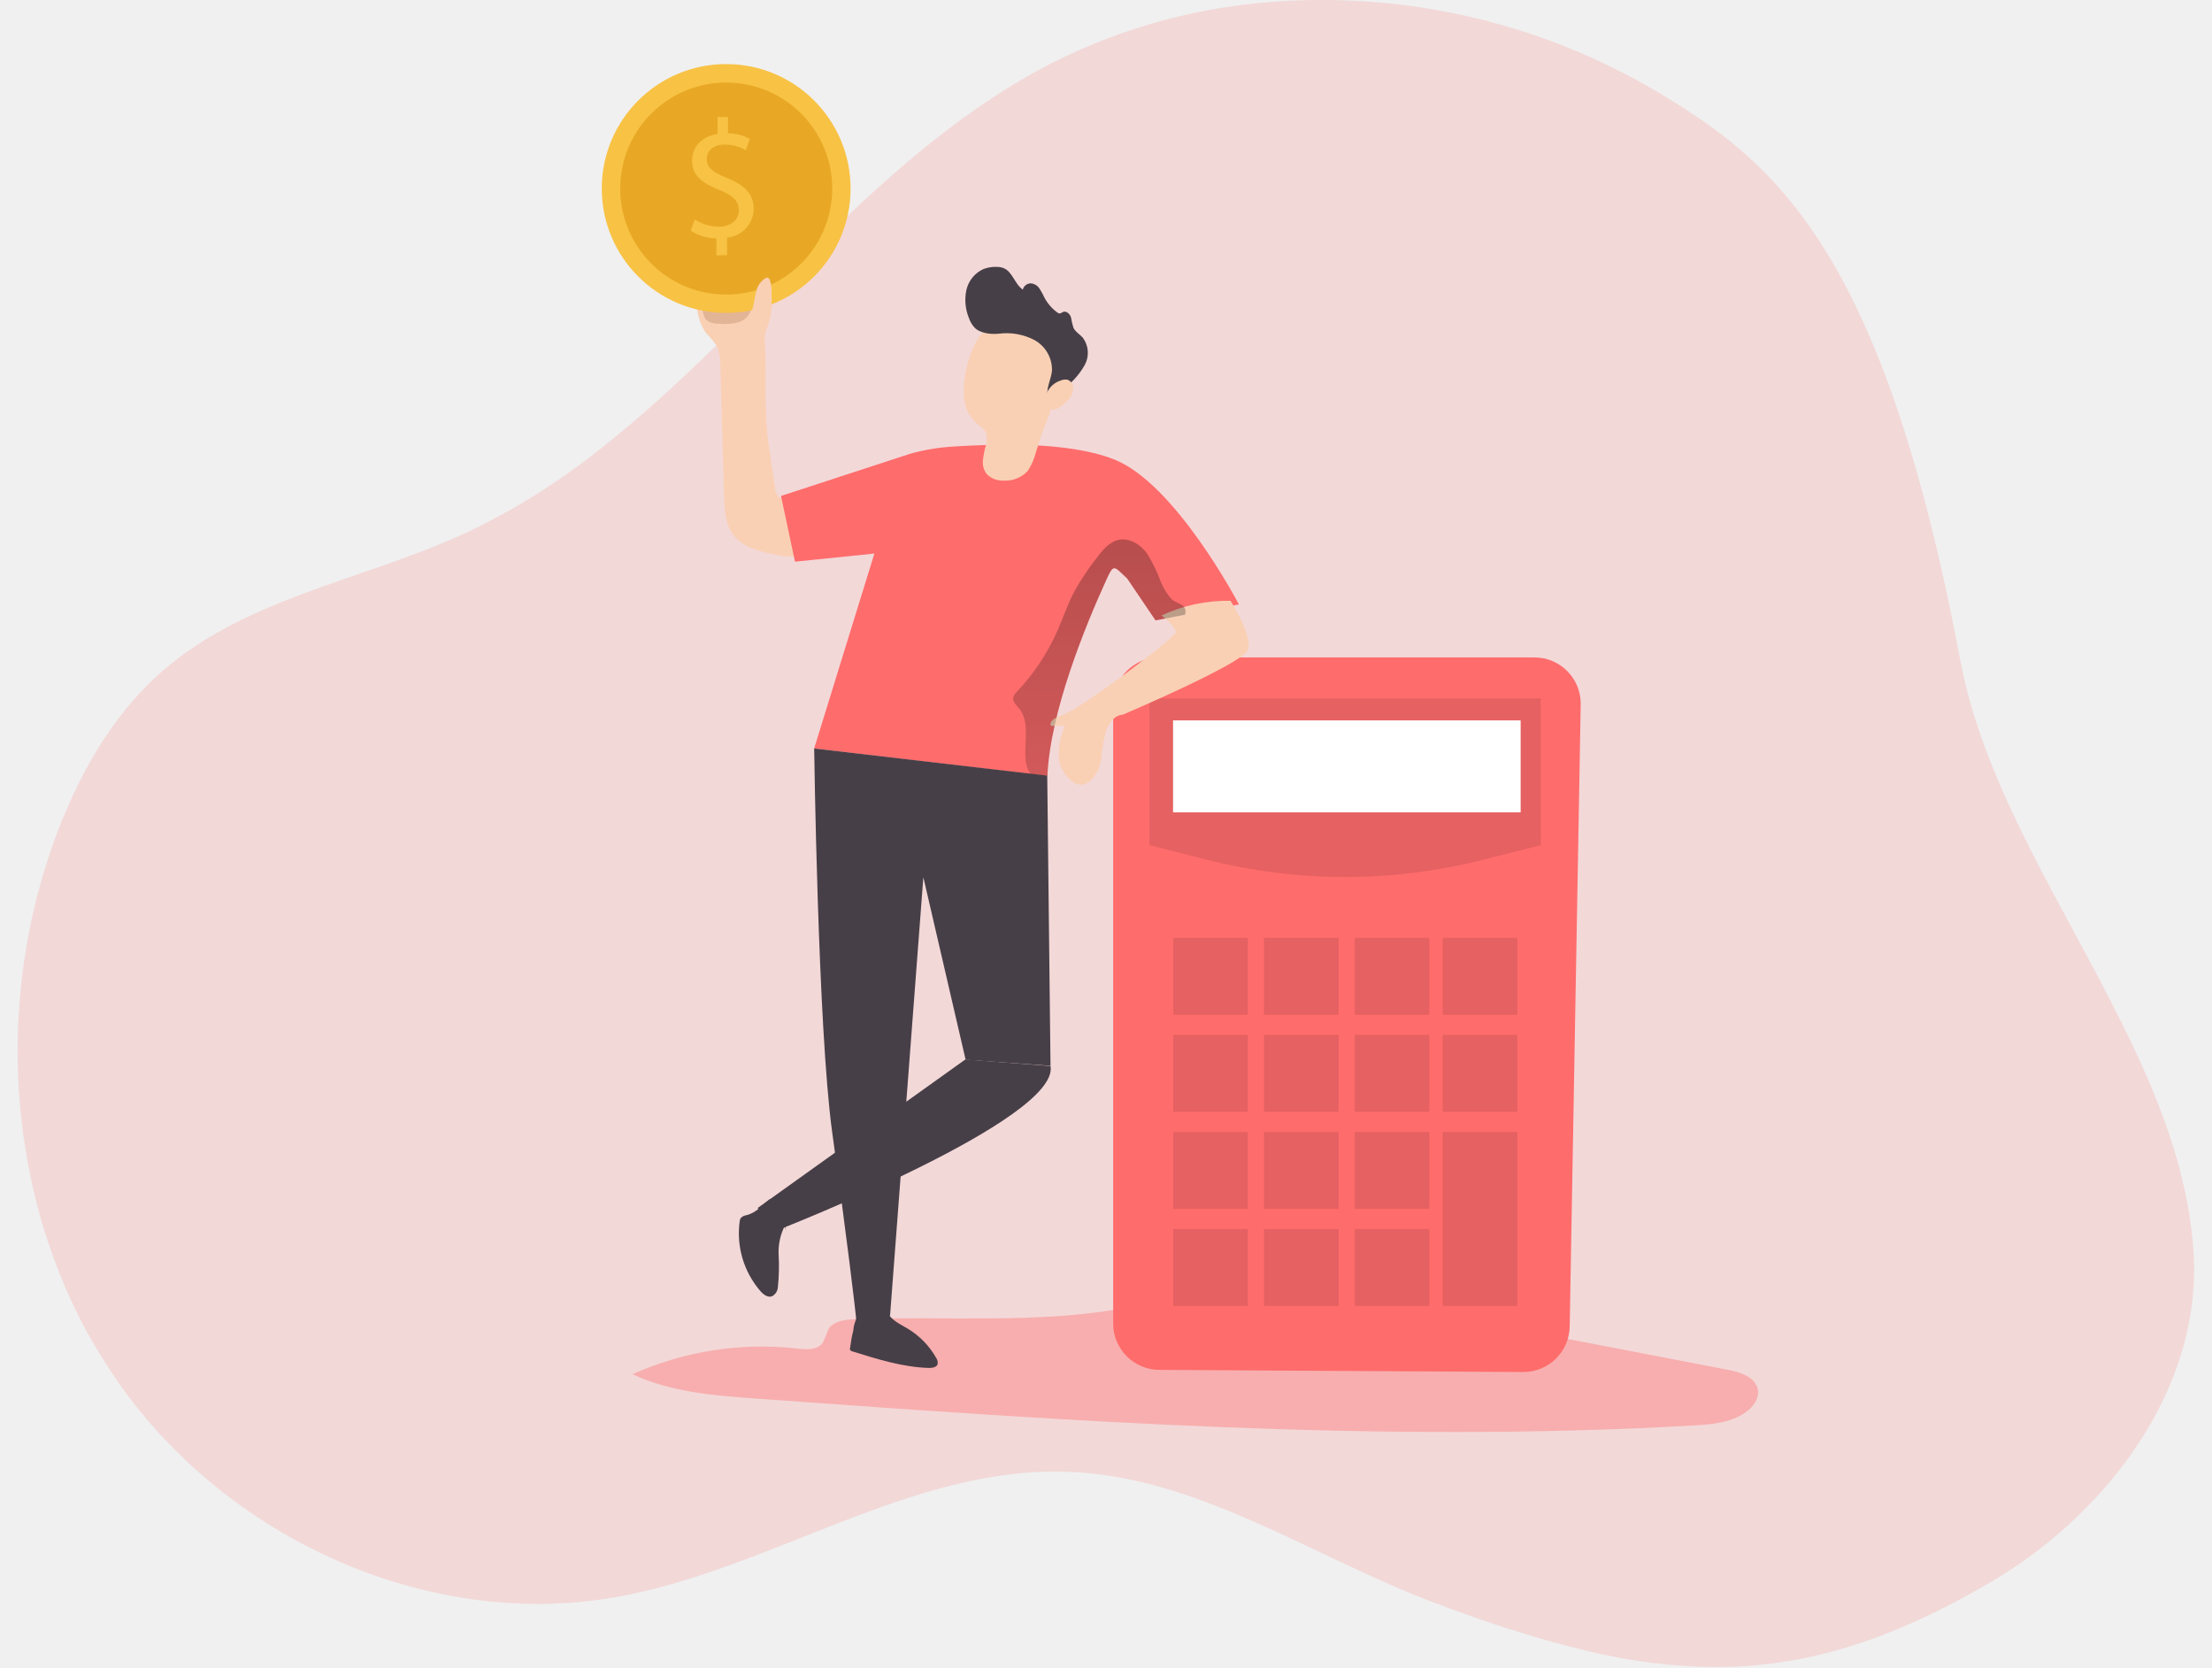
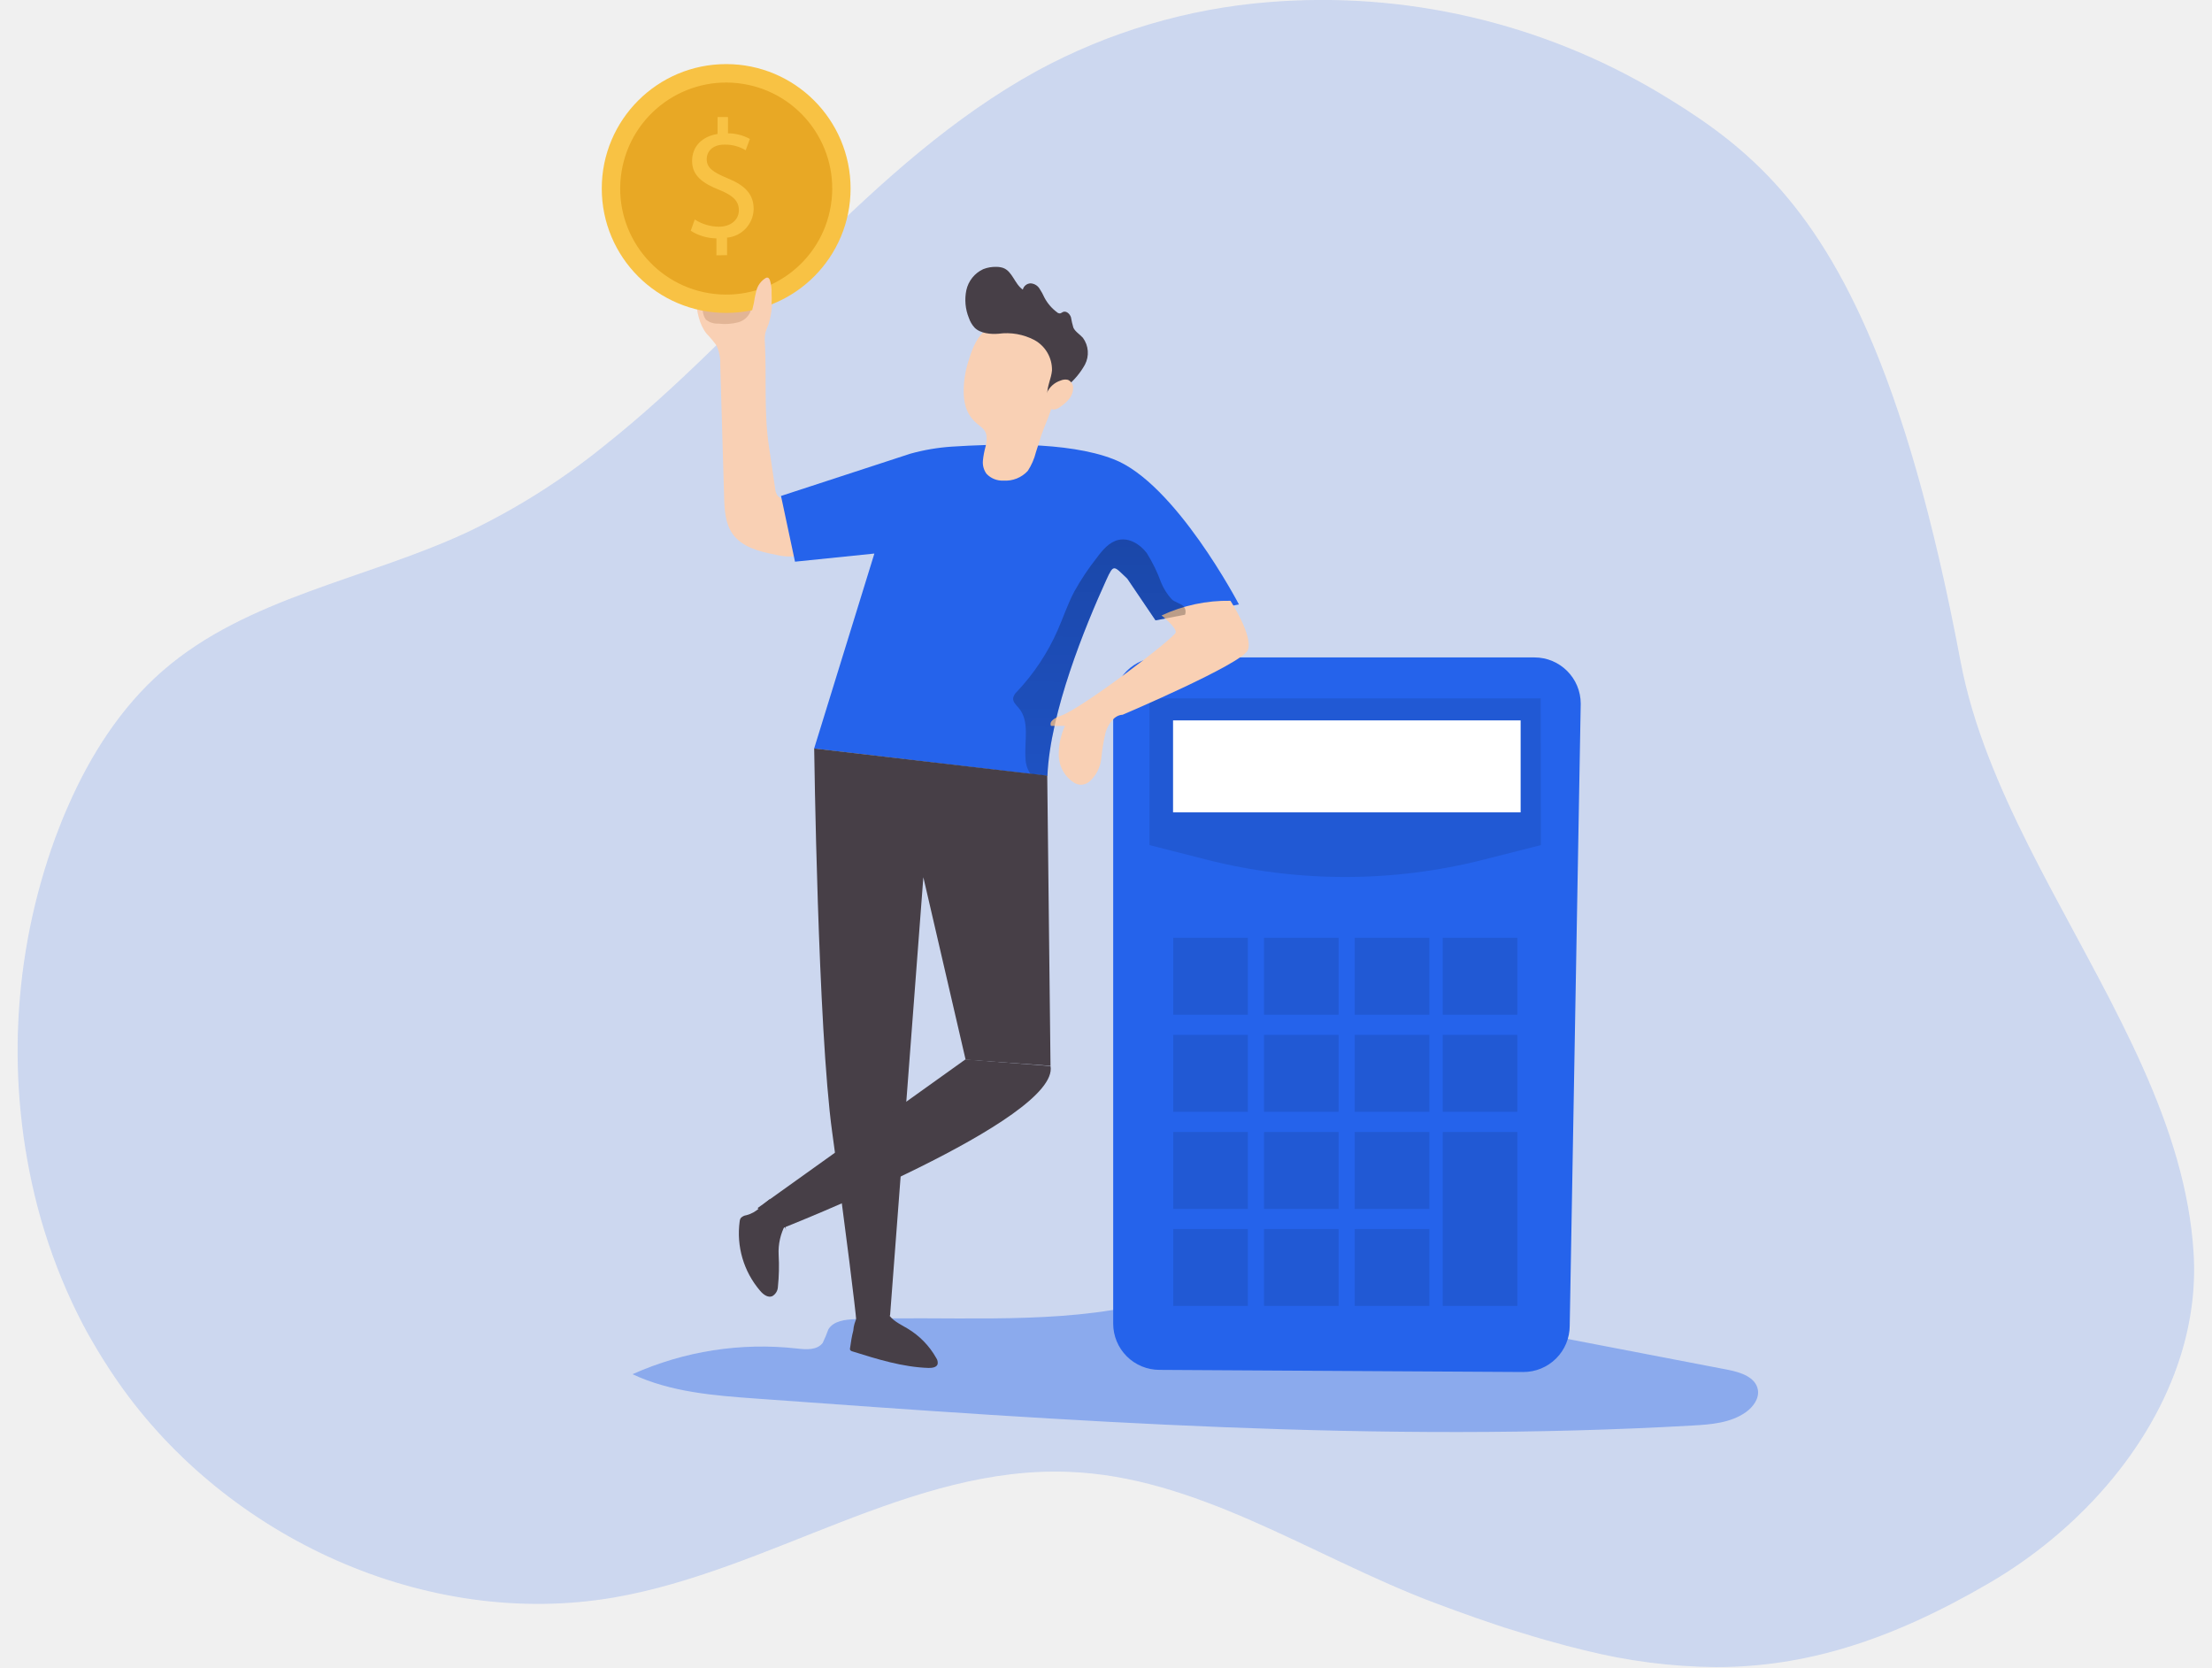
<svg xmlns="http://www.w3.org/2000/svg" id="Layer_1" data-name="Layer 1" viewBox="0 0 385.81 295.51" width="406" height="306" class="illustration styles_illustrationTablet__1DWOa">
  <defs>
    <linearGradient id="linear-gradient" x1="207.27" y1="62.54" x2="204.23" y2="237.15" gradientUnits="userSpaceOnUse">
      <stop offset="0.01" />
      <stop offset="0.13" stop-opacity="0.69" />
      <stop offset="0.25" stop-opacity="0.32" />
      <stop offset="1" stop-opacity="0" />
    </linearGradient>
  </defs>
-   <path d="M399.57,258a52.44,52.44,0,0,1-2.05,9.44c-5.26,16.71-18.46,31.22-33.9,40.22-17.92,10.47-33,14.91-48.46,14.91a99.57,99.57,0,0,1-23.36-3c-1-.24-2-.5-3.07-.77-2.57-.68-5.2-1.43-7.89-2.27l-3.26-1-1.66-.56c-2.22-.74-4.47-1.53-6.78-2.37l-3.49-1.29c-11.31-4.22-22.2-10.11-33.32-14.93-10.25-4.43-20.71-8-31.83-8.41-28-1.14-53,17.48-80.66,22.26C86.63,315.94,51.28,299.73,32,272.13q-1.44-2.06-2.75-4.17c-.27-.42-.52-.85-.78-1.27-.69-1.14-1.34-2.27-2-3.43-.29-.52-.57-1.05-.84-1.58s-.6-1.16-.88-1.74l-.07-.14c-.3-.59-.58-1.17-.85-1.76h0a100.79,100.79,0,0,1-6.18-17.12,110.08,110.08,0,0,1,3.17-65.35c.69-1.87,1.43-3.72,2.24-5.55C27,161,32.41,152.47,39.84,146c15-13.05,36-16.18,54-24.57a121.85,121.85,0,0,0,24.36-15.39c26.28-20.83,47-50.08,76.64-66.39a103.26,103.26,0,0,1,41-12.17,116.64,116.64,0,0,1,69.12,16c13.54,8.11,26.18,17.47,37.11,42.48,6.05,13.82,11.56,32.43,16.43,58.23a86.37,86.37,0,0,0,2.17,8.88c6.48,21.58,20.73,42.08,30.17,63.24,4.8,10.75,8.33,21.69,9,33A48,48,0,0,1,399.57,258Z" transform="translate(-14.15 -27.1)" fill="#ff6c6c" opacity="0.18" style="isolation: isolate;" />
-   <path d="M162.59,260.9c-1.77.07-3.84.3-4.75,1.82a24.23,24.23,0,0,1-1,2.39c-1,1.31-2.9,1.19-4.52,1a56,56,0,0,0-29.19,4.55c6.82,3.2,14.54,3.79,22.06,4.33,55.21,4,110.61,7.93,165.88,4.76,3.26-.18,6.7-.46,9.37-2.34,1.31-.92,2.43-2.43,2.16-4-.39-2.23-3.07-3.1-5.29-3.53L250.87,257.1c-7-1.35-14.2-2.68-21.38-2.47-6.67.18-12.11,2.86-18.46,4.14C195.72,261.85,178.2,260.31,162.59,260.9Z" transform="translate(-14.15 -27.1)" fill="#ff6c6c" opacity="0.39" />
-   <path d="M281,270.27l-64.47-.38a8.2,8.2,0,0,1-8.2-8.21V151.82a8.2,8.2,0,0,1,8.2-8.2H283a8.2,8.2,0,0,1,8.2,8.2l-1.95,110.25A8.21,8.21,0,0,1,281,270.27Z" transform="translate(-14.15 -27.1)" fill="#ff6c6c" />
+   <path d="M399.57,258a52.44,52.44,0,0,1-2.05,9.44c-5.26,16.71-18.46,31.22-33.9,40.22-17.92,10.47-33,14.91-48.46,14.91a99.57,99.57,0,0,1-23.36-3c-1-.24-2-.5-3.07-.77-2.57-.68-5.2-1.43-7.89-2.27l-3.26-1-1.66-.56c-2.22-.74-4.47-1.53-6.78-2.37l-3.49-1.29c-11.31-4.22-22.2-10.11-33.32-14.93-10.25-4.43-20.71-8-31.83-8.41-28-1.14-53,17.48-80.66,22.26C86.63,315.94,51.28,299.73,32,272.13q-1.44-2.06-2.75-4.17c-.27-.42-.52-.85-.78-1.27-.69-1.14-1.34-2.27-2-3.43-.29-.52-.57-1.05-.84-1.58s-.6-1.16-.88-1.74l-.07-.14c-.3-.59-.58-1.17-.85-1.76h0a100.79,100.79,0,0,1-6.18-17.12,110.08,110.08,0,0,1,3.17-65.35c.69-1.87,1.43-3.72,2.24-5.55C27,161,32.41,152.47,39.84,146c15-13.05,36-16.18,54-24.57a121.85,121.85,0,0,0,24.36-15.39c26.28-20.83,47-50.08,76.64-66.39a103.26,103.26,0,0,1,41-12.17,116.64,116.64,0,0,1,69.12,16c13.54,8.11,26.18,17.47,37.11,42.48,6.05,13.82,11.56,32.43,16.43,58.23a86.37,86.37,0,0,0,2.17,8.88c6.48,21.58,20.73,42.08,30.17,63.24,4.8,10.75,8.33,21.69,9,33A48,48,0,0,1,399.57,258Z" transform="translate(-14.15 -27.1)" fill="#2563eb" opacity="0.18" style="isolation: isolate;" />
+   <path d="M162.59,260.9c-1.77.07-3.84.3-4.75,1.82a24.23,24.23,0,0,1-1,2.39c-1,1.31-2.9,1.19-4.52,1a56,56,0,0,0-29.19,4.55c6.82,3.2,14.54,3.79,22.06,4.33,55.21,4,110.61,7.93,165.88,4.76,3.26-.18,6.7-.46,9.37-2.34,1.31-.92,2.43-2.43,2.16-4-.39-2.23-3.07-3.1-5.29-3.53L250.87,257.1c-7-1.35-14.2-2.68-21.38-2.47-6.67.18-12.11,2.86-18.46,4.14C195.72,261.85,178.2,260.31,162.59,260.9Z" transform="translate(-14.15 -27.1)" fill="#2563eb" opacity="0.39" />
+   <path d="M281,270.27l-64.47-.38a8.2,8.2,0,0,1-8.2-8.21V151.82a8.2,8.2,0,0,1,8.2-8.2H283a8.2,8.2,0,0,1,8.2,8.2l-1.95,110.25A8.21,8.21,0,0,1,281,270.27Z" transform="translate(-14.15 -27.1)" fill="#2563eb" />
  <path d="M284.14,176.88,274,179.46a99.66,99.66,0,0,1-49.13,0l-10.11-2.58v-26h69.35Z" transform="translate(-14.15 -27.1)" fill="#020202" opacity="0.1" style="isolation: isolate;" />
  <rect x="204.79" y="127.68" width="61.61" height="16.3" fill="#fff" style="isolation: isolate;" />
  <rect x="204.82" y="166.21" width="13.23" height="13.63" fill="#020202" opacity="0.1" style="isolation: isolate;" />
  <rect x="220.91" y="166.21" width="13.23" height="13.63" fill="#020202" opacity="0.1" style="isolation: isolate;" />
  <rect x="236.99" y="166.21" width="13.23" height="13.63" fill="#020202" opacity="0.1" style="isolation: isolate;" />
  <rect x="252.59" y="166.21" width="13.23" height="13.63" fill="#020202" opacity="0.1" style="isolation: isolate;" />
  <rect x="204.82" y="183.42" width="13.23" height="13.63" fill="#020202" opacity="0.1" style="isolation: isolate;" />
  <rect x="220.91" y="183.42" width="13.23" height="13.63" fill="#020202" opacity="0.1" style="isolation: isolate;" />
  <rect x="236.99" y="183.42" width="13.23" height="13.63" fill="#020202" opacity="0.1" style="isolation: isolate;" />
  <rect x="252.59" y="183.42" width="13.23" height="13.63" fill="#020202" opacity="0.1" style="isolation: isolate;" />
  <rect x="252.59" y="200.63" width="13.23" height="30.83" fill="#020202" opacity="0.1" style="isolation: isolate;" />
  <rect x="204.82" y="200.63" width="13.23" height="13.63" fill="#020202" opacity="0.1" style="isolation: isolate;" />
  <rect x="220.91" y="200.63" width="13.23" height="13.63" fill="#020202" opacity="0.1" style="isolation: isolate;" />
  <rect x="236.99" y="200.63" width="13.23" height="13.63" fill="#020202" opacity="0.1" style="isolation: isolate;" />
  <rect x="204.82" y="217.83" width="13.23" height="13.63" fill="#020202" opacity="0.1" style="isolation: isolate;" />
  <rect x="220.91" y="217.83" width="13.23" height="13.63" fill="#020202" opacity="0.1" style="isolation: isolate;" />
  <rect x="236.99" y="217.83" width="13.23" height="13.63" fill="#020202" opacity="0.1" style="isolation: isolate;" />
  <path d="M152.23,116.14c.12,0,0-.18-.08-.22a14.58,14.58,0,0,0-1.76-.21,2.26,2.26,0,0,1-1.55-.76,2.8,2.8,0,0,1-.44-1.34l-1.1-7.46c-.9-6.06-.39-12.1-.7-18.22a6.29,6.29,0,0,1,.09-1.89,12.64,12.64,0,0,1,.54-1.45,14.09,14.09,0,0,0,.54-5.86,1.67,1.67,0,0,0-.52-1.4c-.79-.51-1.66.5-2.05,1.36l-1,2.24a.69.69,0,0,1-.21.31.7.7,0,0,1-.6,0c-1.65-.45-3.46-1-4.33-2.49-.64-1.09-.78-2.67-2-3.15a2.17,2.17,0,0,0-2.6,1.37,6.44,6.44,0,0,0-.15,3.21c.27,2.14.6,4.39,1.95,6.06A19,19,0,0,1,138,88.31a7.23,7.23,0,0,1,.68,3.42l.68,23.34c.06,2.32.18,4.78,1.52,6.67,1.67,2.34,4.74,3.13,7.56,3.66a10.93,10.93,0,0,0,4.33.21,4,4,0,0,0,3.12-2.72,4.8,4.8,0,0,0-.95-3.56C154.27,118.27,152.7,117.31,152.23,116.14Z" transform="translate(-14.15 -27.1)" fill="#f9d0b4" />
  <path d="M141.92,84.21a9.35,9.35,0,0,1-3.54.25,3.24,3.24,0,0,1-2.25-.72,3.12,3.12,0,0,1-.48-2.46.5.5,0,0,1,.12-.34.52.52,0,0,1,.39-.07l5.63.49c.83.07,2.58-.19,2.23,1A3.28,3.28,0,0,1,141.92,84.21Z" transform="translate(-14.15 -27.1)" fill="#e2b596" />
-   <path d="M230.62,134.23l-9.56,1.82-5.23,1-5-7.39c-2.42-2.27-2.38-2.74-3.75.28-3.76,8.26-9.93,23.37-10.41,34.68l-3-.34-38.35-4.51L166,125.21l-14.07,1.44L149.45,115l22.93-7.49a36.59,36.59,0,0,1,7.34-1.25c7.3-.46,20.41-1,28.65,2.22C219.34,112.66,230.62,134.23,230.62,134.23Z" transform="translate(-14.15 -27.1)" fill="#ff6c6c" />
+   <path d="M230.62,134.23l-9.56,1.82-5.23,1-5-7.39c-2.42-2.27-2.38-2.74-3.75.28-3.76,8.26-9.93,23.37-10.41,34.68l-3-.34-38.35-4.51L166,125.21l-14.07,1.44L149.45,115l22.93-7.49a36.59,36.59,0,0,1,7.34-1.25c7.3-.46,20.41-1,28.65,2.22C219.34,112.66,230.62,134.23,230.62,134.23Z" transform="translate(-14.15 -27.1)" fill="#2563eb" />
  <path d="M229.12,133.58s4.09,6.3,3.07,8.75S210,153.78,210,153.78c-1.5.06-2.53,1.63-3,3.07a34.45,34.45,0,0,0-.78,4.65,6.37,6.37,0,0,1-2.08,4.11,2.49,2.49,0,0,1-1.59.58,2.71,2.71,0,0,1-1.11-.34,5.83,5.83,0,0,1-2.75-4.64,12,12,0,0,1,1.09-5.46H197.3c-.4-.84.8-1.47,1.67-1.76,3.75-1.25,20.33-13.9,20.45-14.81s-2.52-3-2.52-3A27.73,27.73,0,0,1,229.12,133.58Z" transform="translate(-14.15 -27.1)" fill="#f9d0b4" />
  <path d="M181.83,96.49a9.34,9.34,0,0,0,.37,2.74,6.29,6.29,0,0,0,1.65,2.65c.75.72,1.77,1.18,2,2.29a5,5,0,0,1-.14,2.06,14.94,14.94,0,0,0-.47,2.47,3.45,3.45,0,0,0,.63,2.37,3.86,3.86,0,0,0,3,1.21,5.37,5.37,0,0,0,4.32-1.72,10.88,10.88,0,0,0,1.45-3.33c.46-1.34.82-2.71,1.32-4a77.39,77.39,0,0,0,2.77-7.83,13.47,13.47,0,0,0-.22-8.49c-1-2.26-4.13-3.34-6.43-3.38A10.45,10.45,0,0,0,185.32,86c-1.44,1.27-2.19,3.57-2.72,5.33A17.51,17.51,0,0,0,181.83,96.49Z" transform="translate(-14.15 -27.1)" fill="#f9d0b4" />
  <path d="M183.75,85.16a4.86,4.86,0,0,1-1-1.71,8.44,8.44,0,0,1-.45-4.91,5.36,5.36,0,0,1,3-3.74,5.86,5.86,0,0,1,2.34-.4,3.63,3.63,0,0,1,1.22.2c1.62.62,2,2.84,3.45,3.83a1.46,1.46,0,0,1,1.39-1.11,2,2,0,0,1,1.56.92,11.35,11.35,0,0,1,.9,1.64,7.73,7.73,0,0,0,2.22,2.57.73.73,0,0,0,.47.2c.21,0,.38-.17.58-.26.59-.24,1.21.33,1.41.93a16.05,16.05,0,0,0,.43,1.85c.35.75,1.15,1.18,1.69,1.8a4.49,4.49,0,0,1,.36,4.76,13.18,13.18,0,0,1-3.23,3.84.9.9,0,0,0-1.24-.21,4.23,4.23,0,0,0-1,1,1.53,1.53,0,0,1-1.2.65c-.06-1.44.7-2.8.83-4.24a6,6,0,0,0-3.11-5.4,10.62,10.62,0,0,0-6.36-1.12C186.71,86.37,184.76,86.21,183.75,85.16Z" transform="translate(-14.15 -27.1)" fill="#473f47" />
  <path d="M199,94.55a2.06,2.06,0,0,1,1.31-.13,1.56,1.56,0,0,1,.92,1.49,3.06,3.06,0,0,1-.7,1.89A7.34,7.34,0,0,1,199,99.17a2.3,2.3,0,0,1-1.08.51,1.53,1.53,0,0,1-1.53-1,2.54,2.54,0,0,1,.18-1.94A4,4,0,0,1,199,94.55Z" transform="translate(-14.15 -27.1)" fill="#f9d0b4" />
  <circle cx="125.58" cy="33.41" r="22.05" fill="#f8c244" />
  <circle cx="139.73" cy="60.51" r="18.79" transform="translate(43.47 161.65) rotate(-80.78)" fill="#e8a825" />
  <path d="M138,72.35v-3A8.7,8.7,0,0,1,133.45,68l.71-2a8,8,0,0,0,4.27,1.28c2.13,0,3.55-1.22,3.55-2.92s-1.16-2.65-3.36-3.56c-3.05-1.19-4.93-2.57-4.93-5.16s1.76-4.35,4.51-4.8v-3h1.85v2.89a8,8,0,0,1,3.88,1l-.74,2a7.07,7.07,0,0,0-3.75-1c-2.3,0-3.16,1.37-3.16,2.56,0,1.55,1.1,2.33,3.69,3.4,3.07,1.25,4.63,2.8,4.63,5.46a5.19,5.19,0,0,1-4.71,5.07v3.1Z" transform="translate(-14.15 -27.1)" fill="#f8c244" />
  <path d="M145.06,78.71a3.66,3.66,0,0,1,1.72-2.36.5.5,0,0,1,.43,0,1,1,0,0,1,.27.4,7.22,7.22,0,0,1,.3,2.41,13.14,13.14,0,0,1,0,1.66,3.68,3.68,0,0,1-1.55,2.84c-.5.27-2,.37-2-.81a13,13,0,0,1,.4-2A18.69,18.69,0,0,1,145.06,78.71Z" transform="translate(-14.15 -27.1)" fill="#f9d0b4" />
  <path d="M155.33,159.76s.65,49.61,3.19,68c2.49,17.93,4.19,32,4.26,33.28l6-.77,5.9-77.69,7.49,32.33L197.22,216l-.58-51.43Z" transform="translate(-14.15 -27.1)" fill="#473f47" />
  <path d="M149.33,244.93s49.6-19.43,47.89-28.89l-15.09-1.17L145.3,241.21Z" transform="translate(-14.15 -27.1)" fill="#473f47" />
  <path d="M161.71,265.9a.66.66,0,0,0,0,.48.69.69,0,0,0,.41.24c4.41,1.38,8.88,2.78,13.5,2.93.63,0,1.41-.09,1.59-.68a1.44,1.44,0,0,0-.24-1.07,14.16,14.16,0,0,0-5.1-5.24c-1.3-.78-2.83-1.43-3.51-2.79a18.19,18.19,0,0,1-3,.47c-.68,0-1.89-.24-2.4.29a5.92,5.92,0,0,0-.7,2.4C162,263.91,161.85,264.91,161.71,265.9Z" transform="translate(-14.15 -27.1)" fill="#473f47" />
  <path d="M150.43,245.22a1.76,1.76,0,0,1-.16-1.15,10.19,10.19,0,0,0-1.24,5.45,35.5,35.5,0,0,1-.13,5.65,2,2,0,0,1-1,1.66c-.79.33-1.63-.32-2.19-1a15.64,15.64,0,0,1-3.59-12.24,1.32,1.32,0,0,1,.18-.59,1.65,1.65,0,0,1,1-.52c1.9-.48,2.72-1.75,4.16-2.85C148.8,241,149.57,243.53,150.43,245.22Z" transform="translate(-14.15 -27.1)" fill="#473f47" />
  <path d="M221.06,136.05l-5.23,1-5-7.39c-2.42-2.27-2.38-2.74-3.75.28-3.76,8.26-9.93,23.37-10.41,34.68l-3-.34a5.13,5.13,0,0,1-.88-2.75c-.23-3.07.79-6.58-1.19-8.93-.46-.54-1.1-1.1-1-1.81a2.12,2.12,0,0,1,.69-1.12,38.44,38.44,0,0,0,7.2-10.88c1-2.27,1.78-4.64,2.94-6.84a45,45,0,0,1,4-6c1-1.35,2.2-2.8,3.85-3.16,1.89-.42,3.83.78,5,2.33a27.11,27.11,0,0,1,2.54,5.22,10.14,10.14,0,0,0,1.85,2.94c.55.57,1.73.79,2.15,1.31A1.46,1.46,0,0,1,221.06,136.05Z" transform="translate(-14.15 -27.1)" fill="url(#linear-gradient)" />
</svg>
